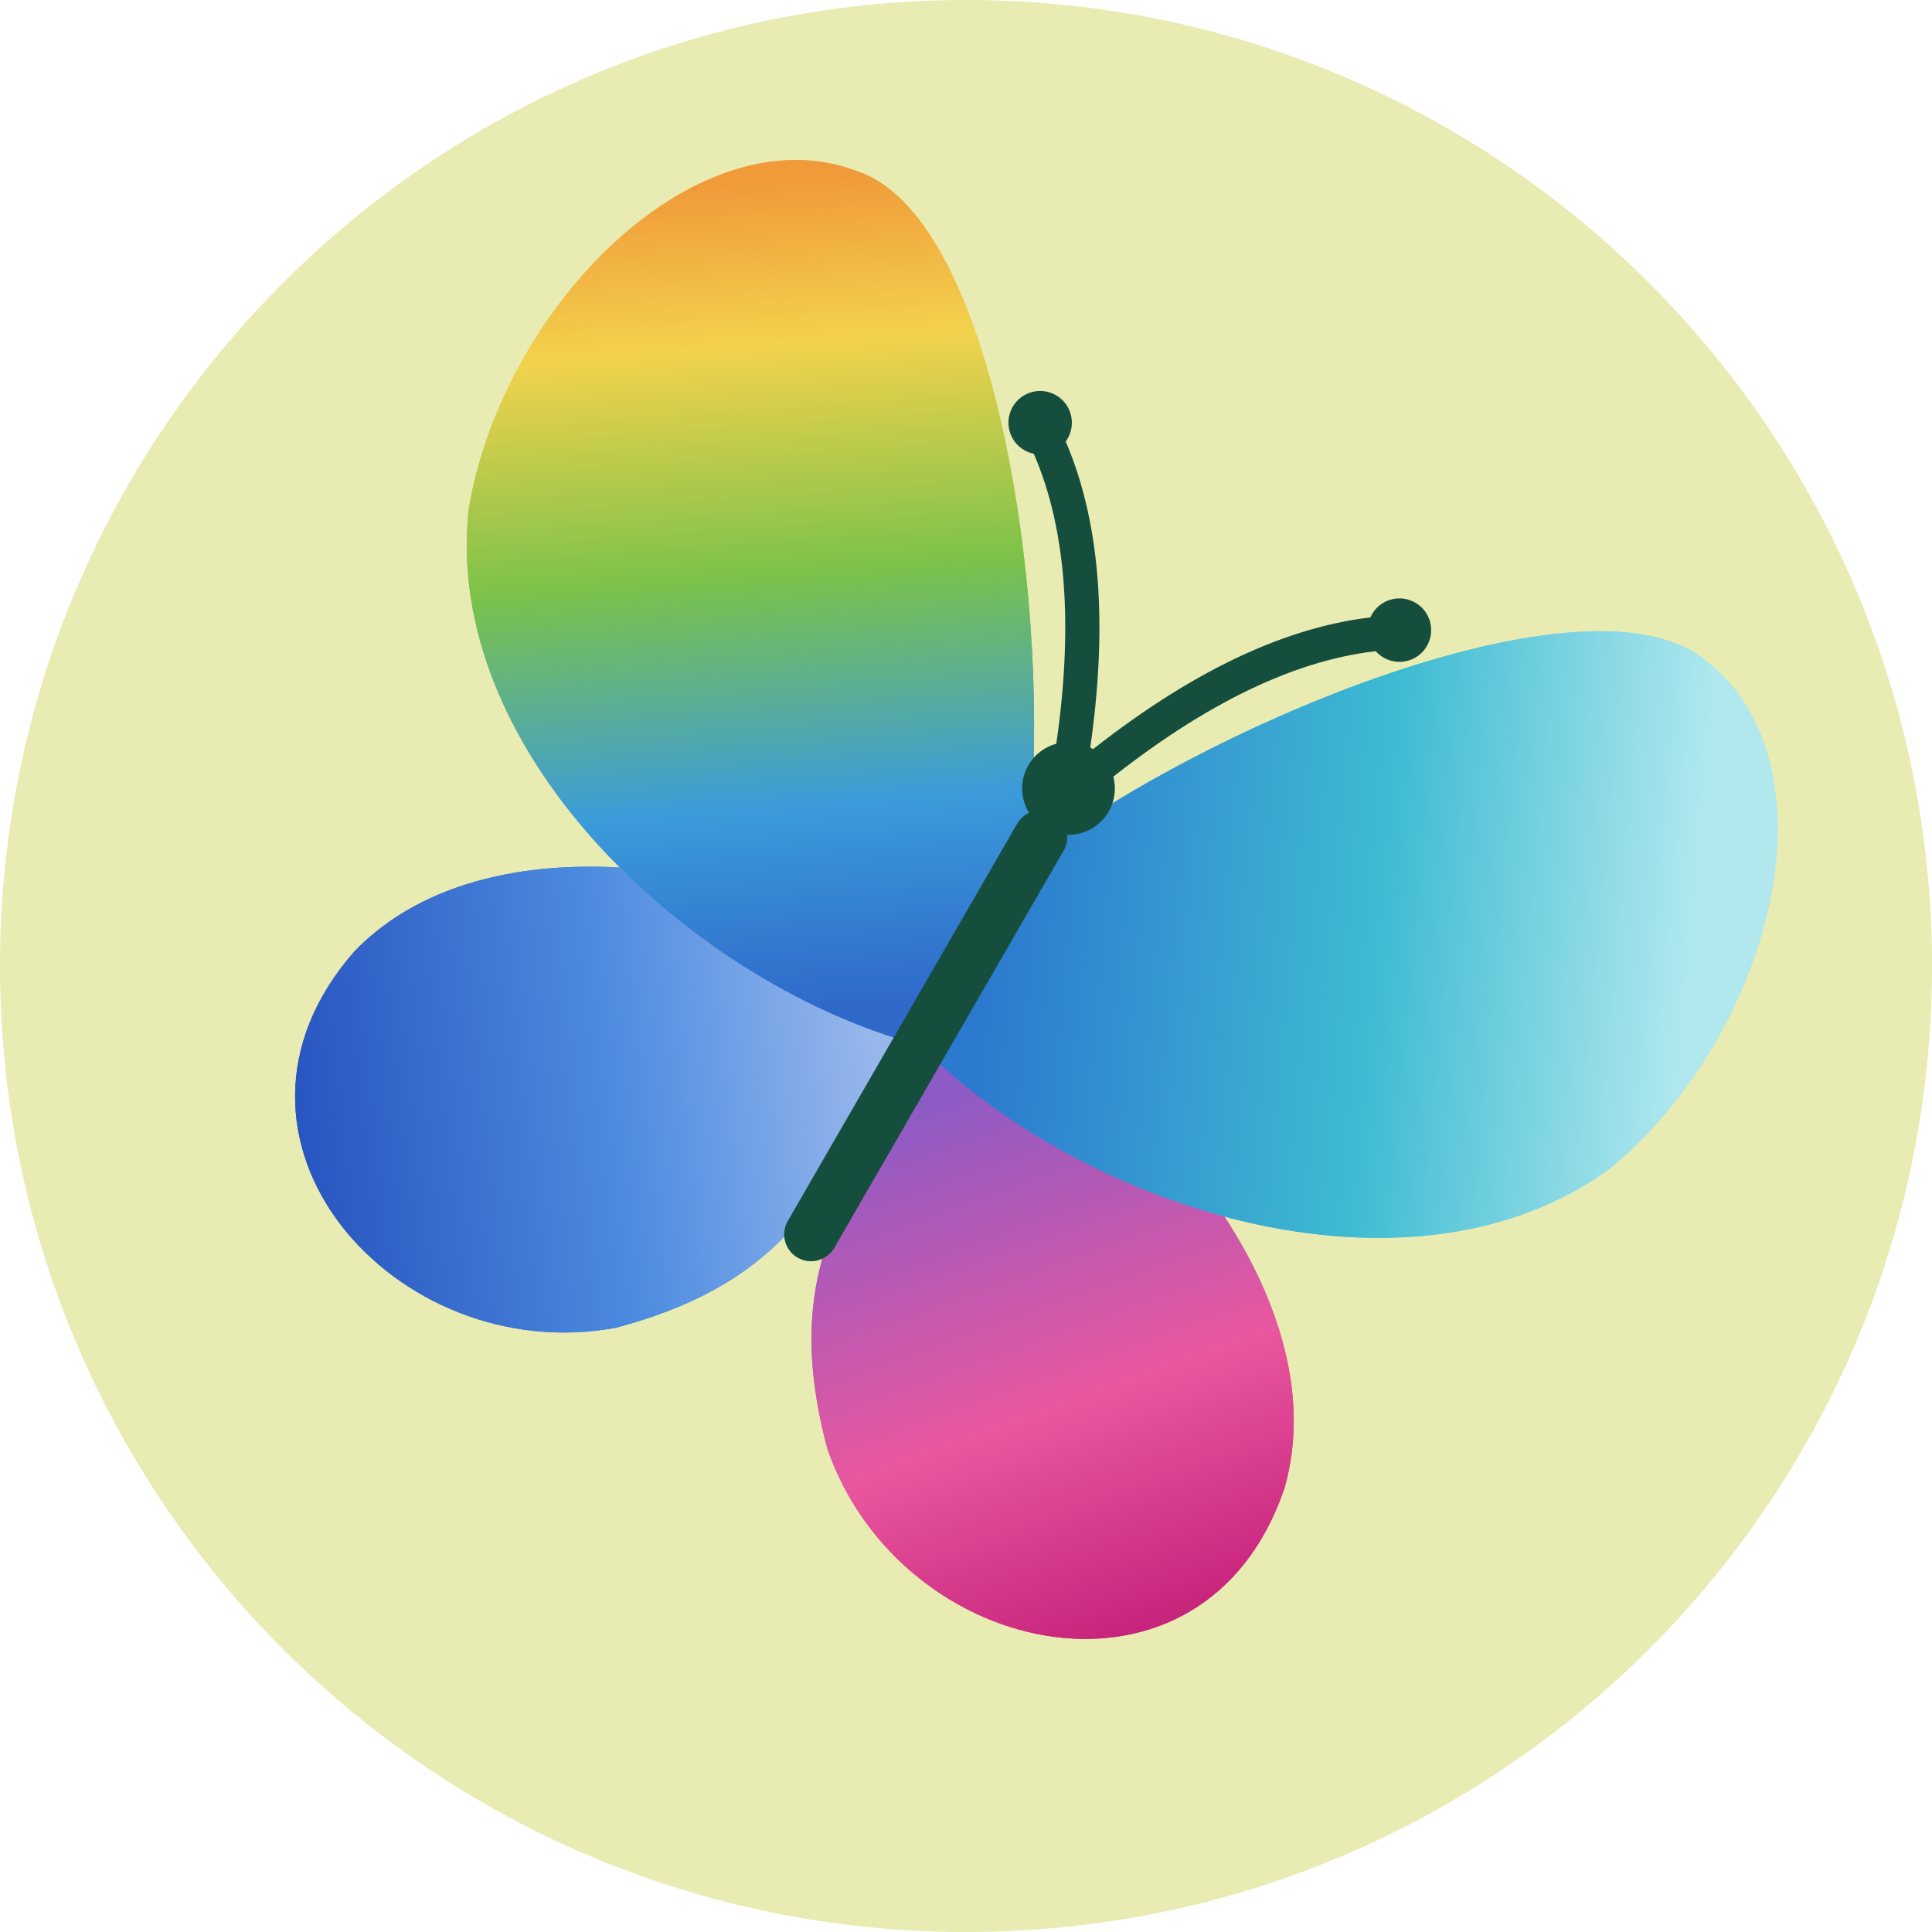
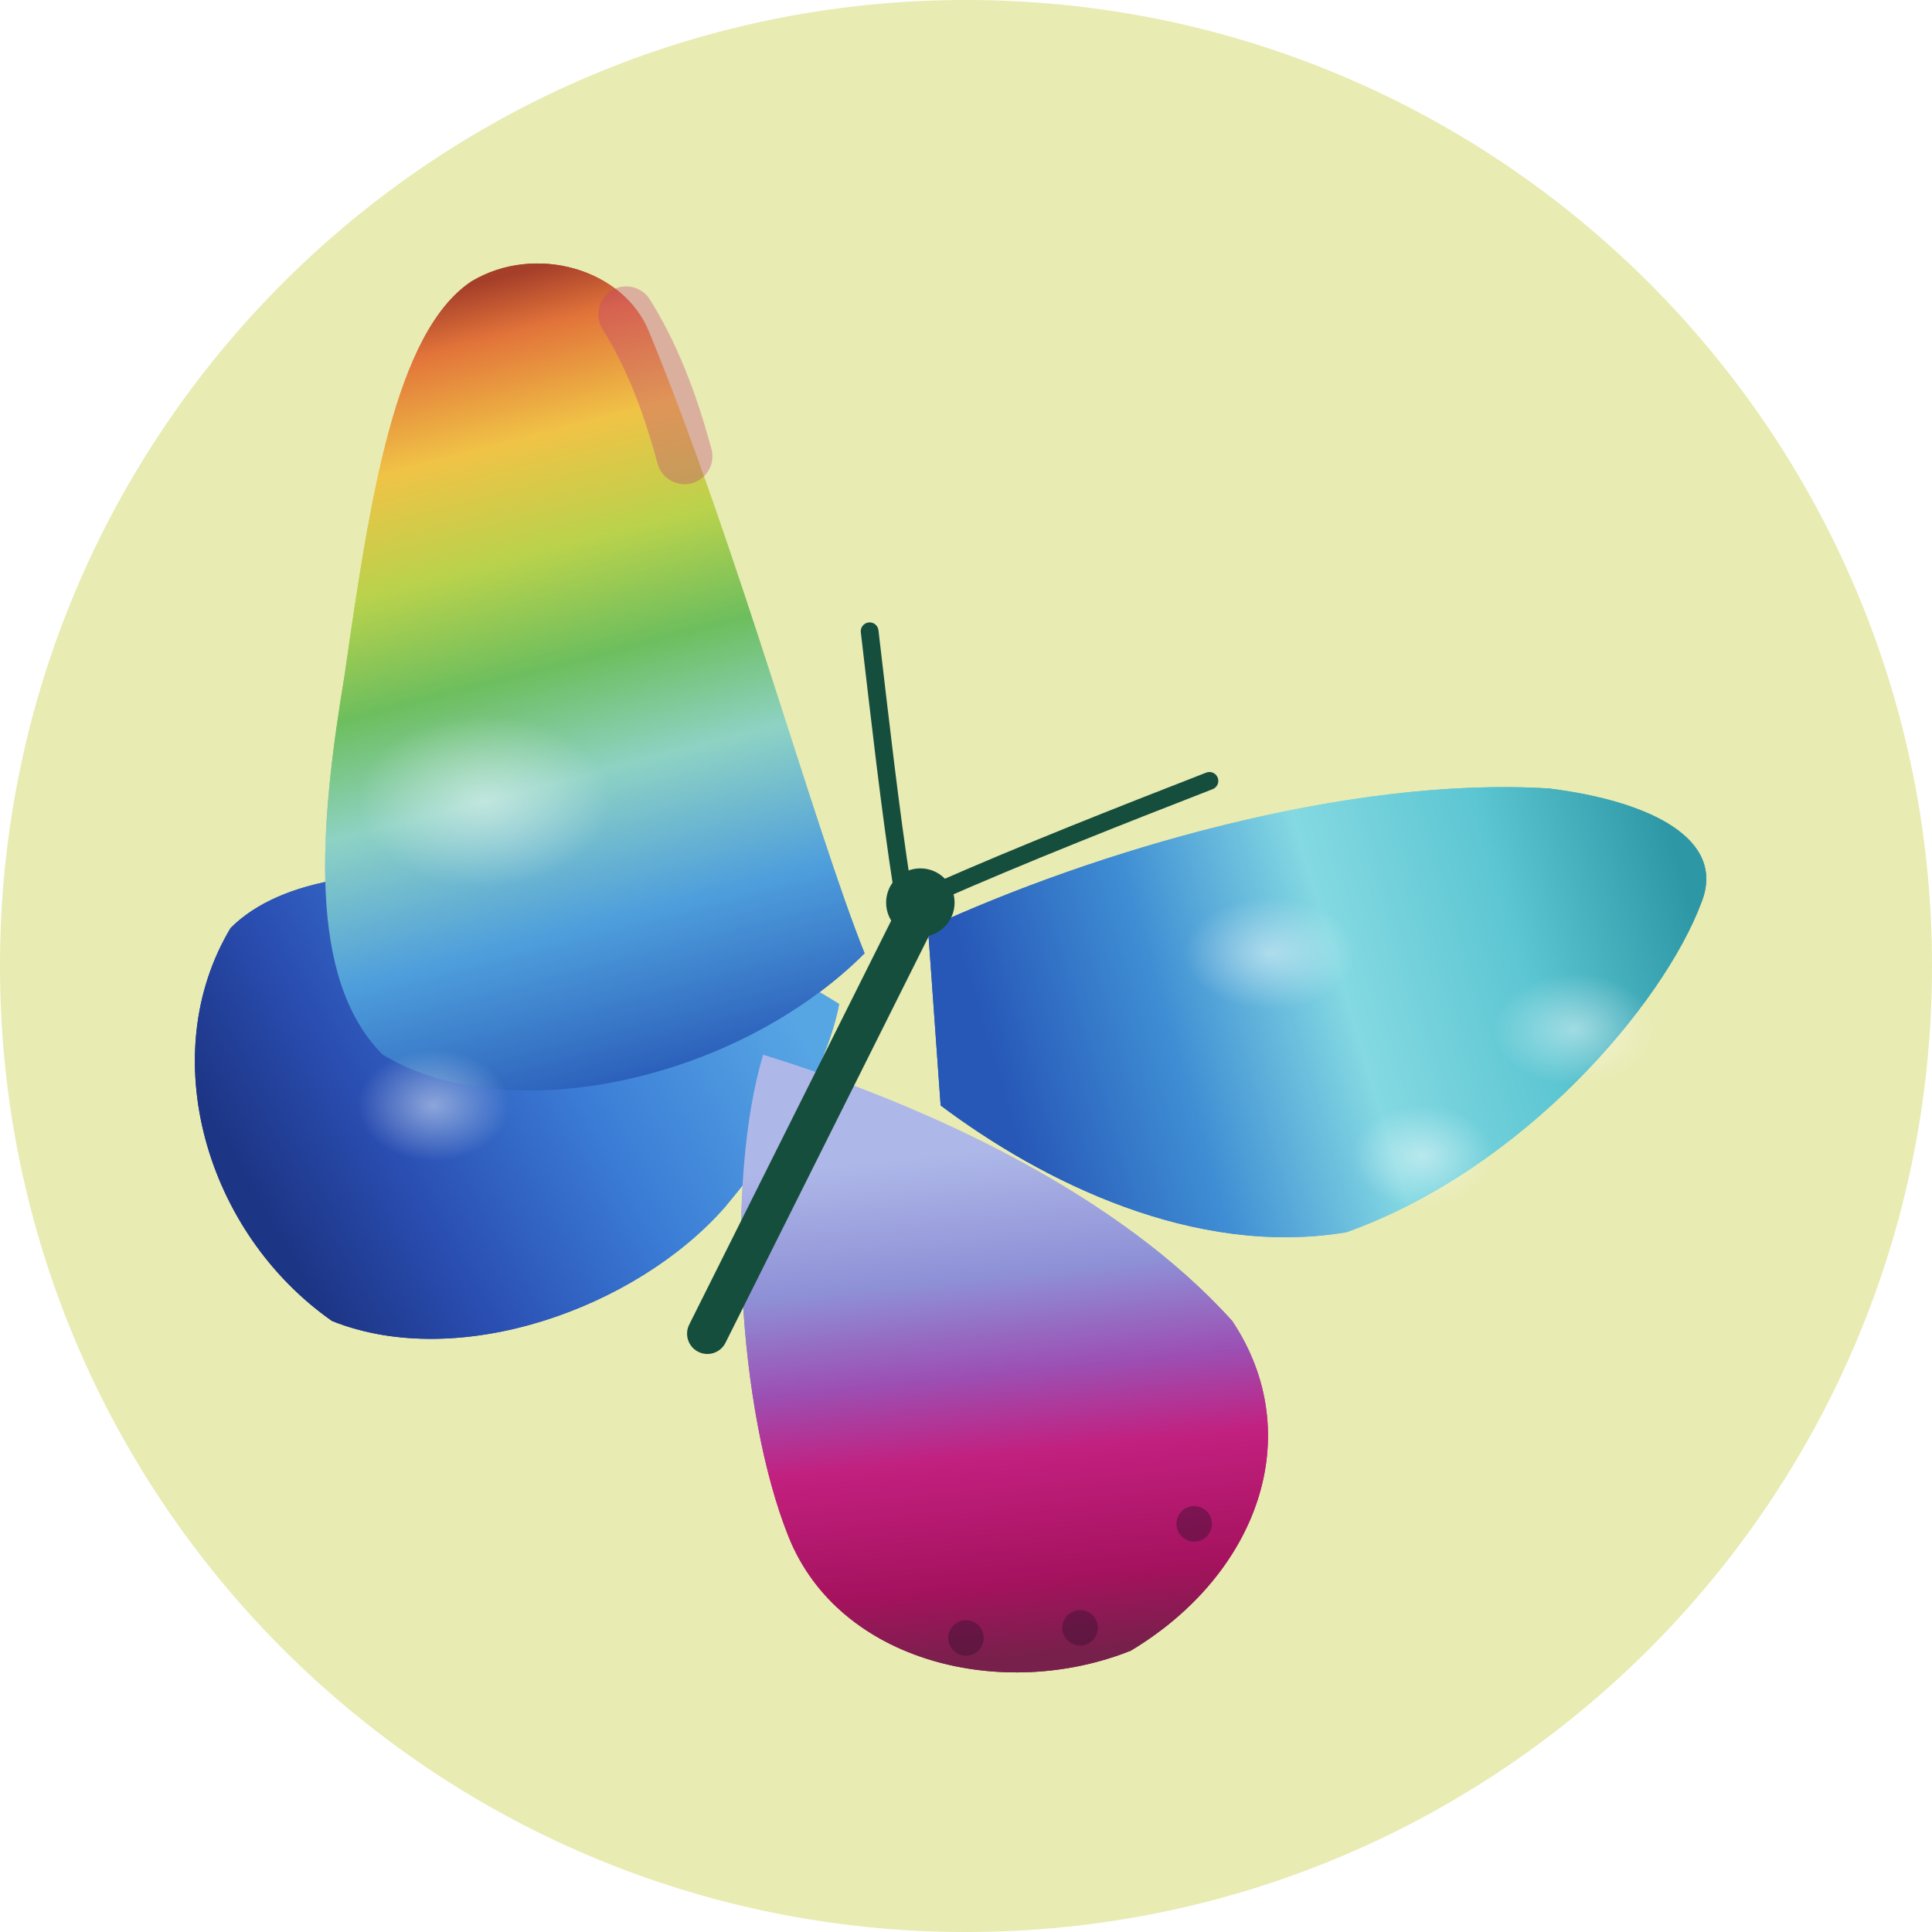
<svg xmlns="http://www.w3.org/2000/svg" viewBox="0 0 64 64">
  <defs>
-     <linearGradient id="lf" gradientUnits="userSpaceOnUse" x1="12" y1="6" x2="31" y2="34">
-       <stop offset="0" stop-color="#F09A3A" />
-       <stop offset="0.2" stop-color="#F3D24C" />
-       <stop offset="0.48" stop-color="#7BC24A" />
-       <stop offset="0.76" stop-color="#3B9BDA" />
-       <stop offset="1" stop-color="#2F6ACB" />
+     <linearGradient id="lf" gradientUnits="userSpaceOnUse" x1="16" y1="5" x2="24" y2="36">
+       <stop offset="0" stop-color="#A63F2A" />
+       <stop offset="0.07" stop-color="#E2743A" />
+       <stop offset="0.2" stop-color="#F0C346" />
+       <stop offset="0.34" stop-color="#B9D24C" />
+       <stop offset="0.48" stop-color="#6DBE5E" />
+       <stop offset="0.62" stop-color="#8ED2C4" />
+       <stop offset="0.8" stop-color="#4E9EDC" />
+       <stop offset="1" stop-color="#2B5FBA" />
    </linearGradient>
-     <linearGradient id="rf" gradientUnits="userSpaceOnUse" x1="59" y1="20" x2="33" y2="32">
-       <stop offset="0" stop-color="#B0E8EE" />
-       <stop offset="0.45" stop-color="#3EBBD2" />
-       <stop offset="1" stop-color="#2C7ACF" />
+     <linearGradient id="rf" gradientUnits="userSpaceOnUse" x1="61" y1="28" x2="34" y2="36">
+       <stop offset="0" stop-color="#2E97A6" />
+       <stop offset="0.25" stop-color="#5CC6D2" />
+       <stop offset="0.5" stop-color="#84D9E2" />
+       <stop offset="0.75" stop-color="#3F8ED4" />
+       <stop offset="1" stop-color="#2758B8" />
    </linearGradient>
-     <linearGradient id="lh" gradientUnits="userSpaceOnUse" x1="12" y1="52" x2="31" y2="38">
-       <stop offset="0" stop-color="#2955C0" />
-       <stop offset="0.55" stop-color="#4C8BE0" />
-       <stop offset="1" stop-color="#96B6EC" />
+     <linearGradient id="lh" gradientUnits="userSpaceOnUse" x1="26" y1="34" x2="7" y2="45">
+       <stop offset="0" stop-color="#57A6E4" />
+       <stop offset="0.4" stop-color="#3B7DD6" />
+       <stop offset="0.75" stop-color="#2A4EB2" />
+       <stop offset="1" stop-color="#1D3585" />
    </linearGradient>
-     <linearGradient id="rh" gradientUnits="userSpaceOnUse" x1="52" y1="54" x2="33" y2="38">
-       <stop offset="0" stop-color="#C21C77" />
-       <stop offset="0.45" stop-color="#E9579E" />
-       <stop offset="1" stop-color="#8D5BC6" />
+     <linearGradient id="rh" gradientUnits="userSpaceOnUse" x1="31" y1="40" x2="33" y2="60">
+       <stop offset="0" stop-color="#AEB8E8" />
+       <stop offset="0.25" stop-color="#8E90D6" />
+       <stop offset="0.44" stop-color="#9C4FB3" />
+       <stop offset="0.6" stop-color="#C2207F" />
+       <stop offset="0.85" stop-color="#A5125E" />
+       <stop offset="1" stop-color="#77204B" />
    </linearGradient>
-     <radialGradient id="wash" cx="0.42" cy="0.5" r="0.55">
-       <stop offset="0" stop-color="#FFFFFF" stop-opacity="0.4" />
-       <stop offset="1" stop-color="#FFFFFF" stop-opacity="0" />
+     <radialGradient id="edge" cx="0.5" cy="0.5" r="0.62">
+       <stop offset="0.55" stop-color="#0B1440" stop-opacity="0" />
+       <stop offset="1" stop-color="#0B1440" stop-opacity="0.32" />
+     </radialGradient>
+     <radialGradient id="spot">
+       <stop offset="0" stop-color="#fff" stop-opacity="0.45" />
+       <stop offset="1" stop-color="#fff" stop-opacity="0" />
    </radialGradient>
  </defs>
  <circle cx="32" cy="32" r="32" fill="#E8EBB2" />
-   <g transform="translate(32 32) scale(0.86) rotate(30) scale(0.94) translate(-32 -32)">
-     <path id="lhw" d="M31.5 33c-7.5-1-19.5 3-21.5 11-2 10 10 14 17 8 3-3 4.5-6 4.5-10Z" fill="url(#lh)" />
-     <path id="rhw" d="M32.5 33c7.5-1 19.5 3 21.5 11 2 10-10 14-17 8-3-3-4.5-6-4.5-10Z" fill="url(#rh)" />
-     <path id="lfw" d="M31.5 26c-3.5-8-13.5-21-19.5-20-7 1-10 12-7 20 4 9 17 12 26 10Z" fill="url(#lf)" />
-     <path id="rfw" d="M32.5 26c3.5-8 13.5-21 19.5-20 7 1 10 12 7 20-4 9-17 12-26 10Z" fill="url(#rf)" />
-     <g fill="url(#wash)">
+   <g transform="translate(32 32) scale(0.84) translate(-33 -32.5)">
+     <path id="lhw" d="M28 34c-8-5-20-7-24-3-3 5-1 12 4 15.5 5 2 12-.5 15.5-4.5 2.5-3 4-5.5 4.5-8Z" fill="url(#lh)" />
+     <path id="rhw" d="M25 36c6.5 2 14 5.5 18.5 10.5 3 4.5 1 10-4 13-5 2-11.5.5-13.5-4.5-2-5-2.5-14-1-19Z" fill="url(#rh)" />
+     <path id="lfw" d="M29 32c-2-5-5-16-8.5-24.5-1-2.5-4.5-3.5-7-2-3 2-4 8.5-5 15.5-1 6-1.5 12 1.5 15 5 3 14 1 19-4Z" fill="url(#lf)" />
+     <path id="rfw" d="M31.5 31c6.5-3 16.5-6 24.5-5.5 4 .5 7 2 6 4.5-1.5 4-7 10.5-14 13-6 1-12-2-16-5Z" fill="url(#rf)" />
+     <g fill="url(#edge)">
      <use href="#lhw" />
      <use href="#rhw" />
      <use href="#lfw" />
      <use href="#rfw" />
    </g>
-     <g fill="#164E3E">
-       <path d="M31.3 22c-2-5-4.5-8.5-7.5-10.5M32.7 22c2-5 4.5-8.5 7.5-10.5" fill="none" stroke="#164E3E" stroke-width="1.4" stroke-linecap="round" />
-       <circle cx="23.5" cy="11.2" r="1.3" />
-       <circle cx="40.5" cy="11.2" r="1.3" />
-       <circle cx="32" cy="23.6" r="1.9" />
-       <rect x="30.9" y="24.8" width="2.2" height="21" rx="1.1" />
+     <g fill="url(#spot)">
+       <ellipse cx="57" cy="35" rx="3.2" ry="2.2" />
+       <ellipse cx="51" cy="40" rx="2.8" ry="2" />
+       <ellipse cx="14" cy="26" rx="5" ry="3.4" />
+       <ellipse cx="45" cy="32" rx="3.4" ry="2.2" />
+       <ellipse cx="12" cy="38" rx="3" ry="2.2" />
    </g>
+     <path d="M19.6 6.8c1 1.6 1.7 3.4 2.3 5.6" stroke="#C0407A" stroke-opacity="0.35" stroke-width="2.2" stroke-linecap="round" fill="none" />
+     <g fill="#3A1030" opacity="0.45">
+       <circle cx="33" cy="59" r="0.7" />
+       <circle cx="37.5" cy="58.6" r="0.7" />
+       <circle cx="42" cy="54.5" r="0.7" />
+     </g>
+     <g stroke="#164E3E" stroke-linecap="round" fill="none">
+       <path d="M30.5 29.5c-.5-3.2-.9-6.8-1.3-10.2M31.8 29.6c3.4-1.5 7.2-3 10.8-4.4" stroke-width="0.7" />
+       <line x1="31" y1="30.6" x2="22.8" y2="47" stroke-width="1.6" />
+     </g>
+     <circle cx="31.2" cy="30" r="1.35" fill="#164E3E" />
  </g>
</svg>
